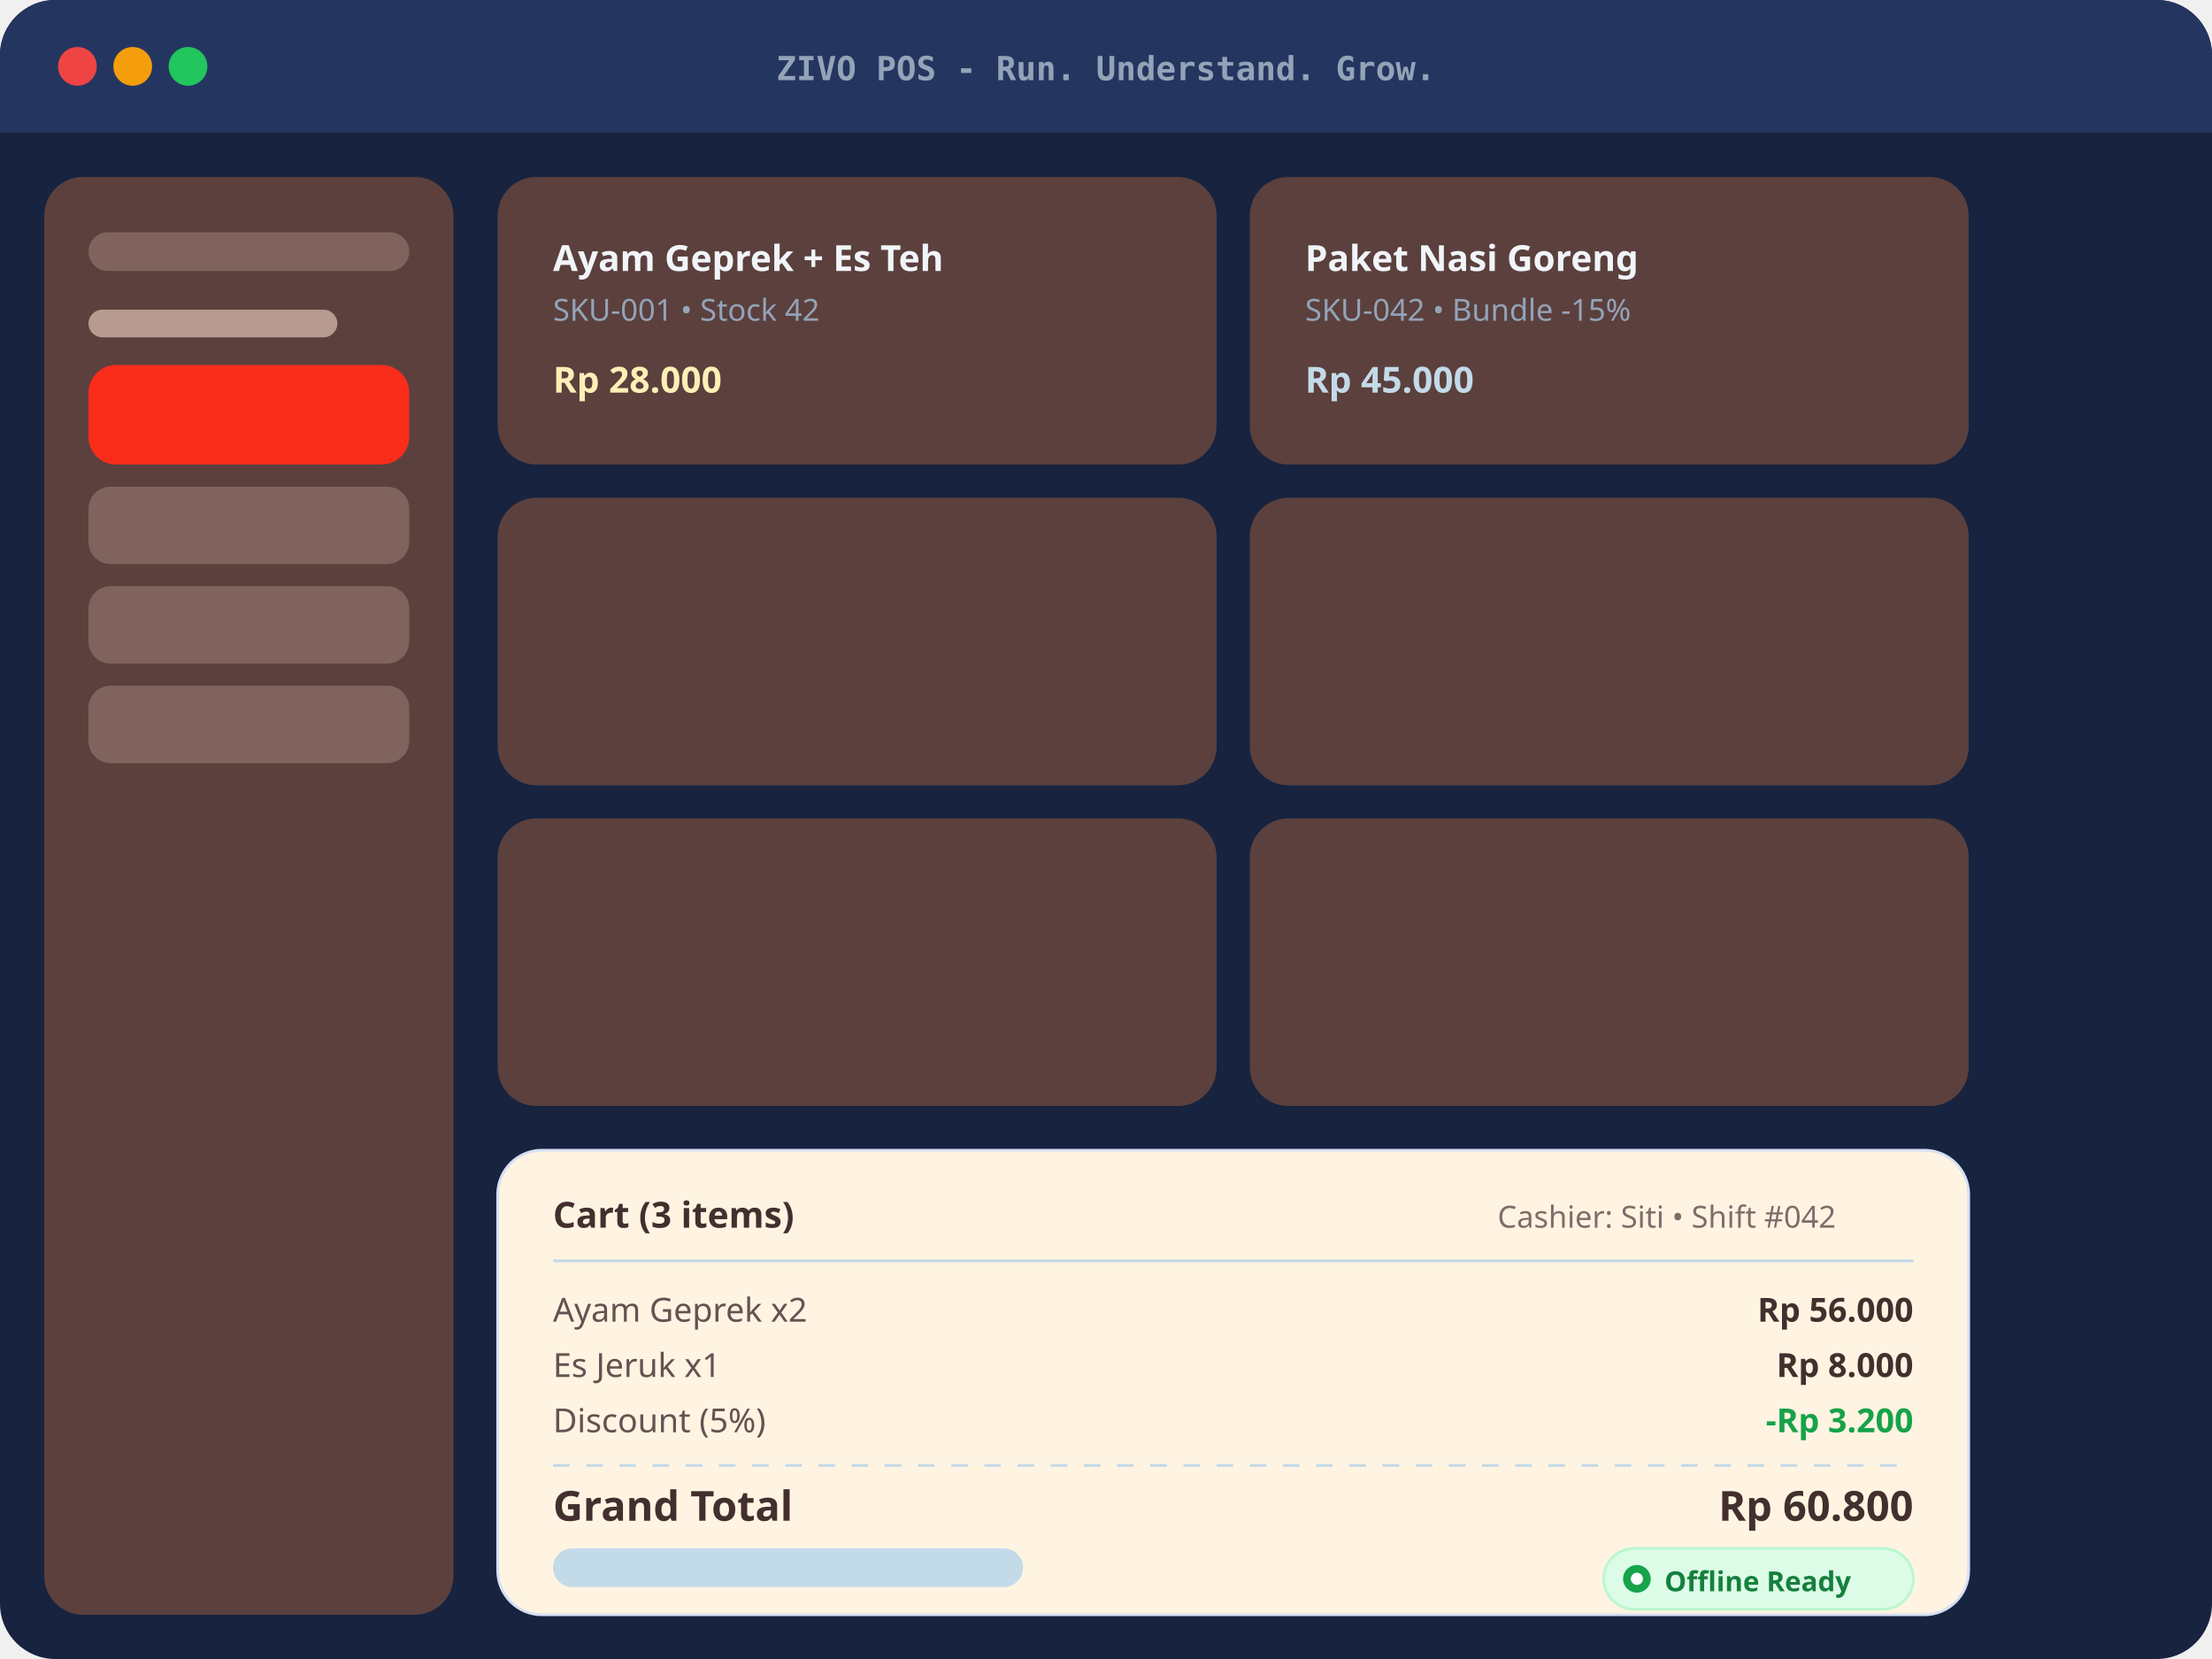
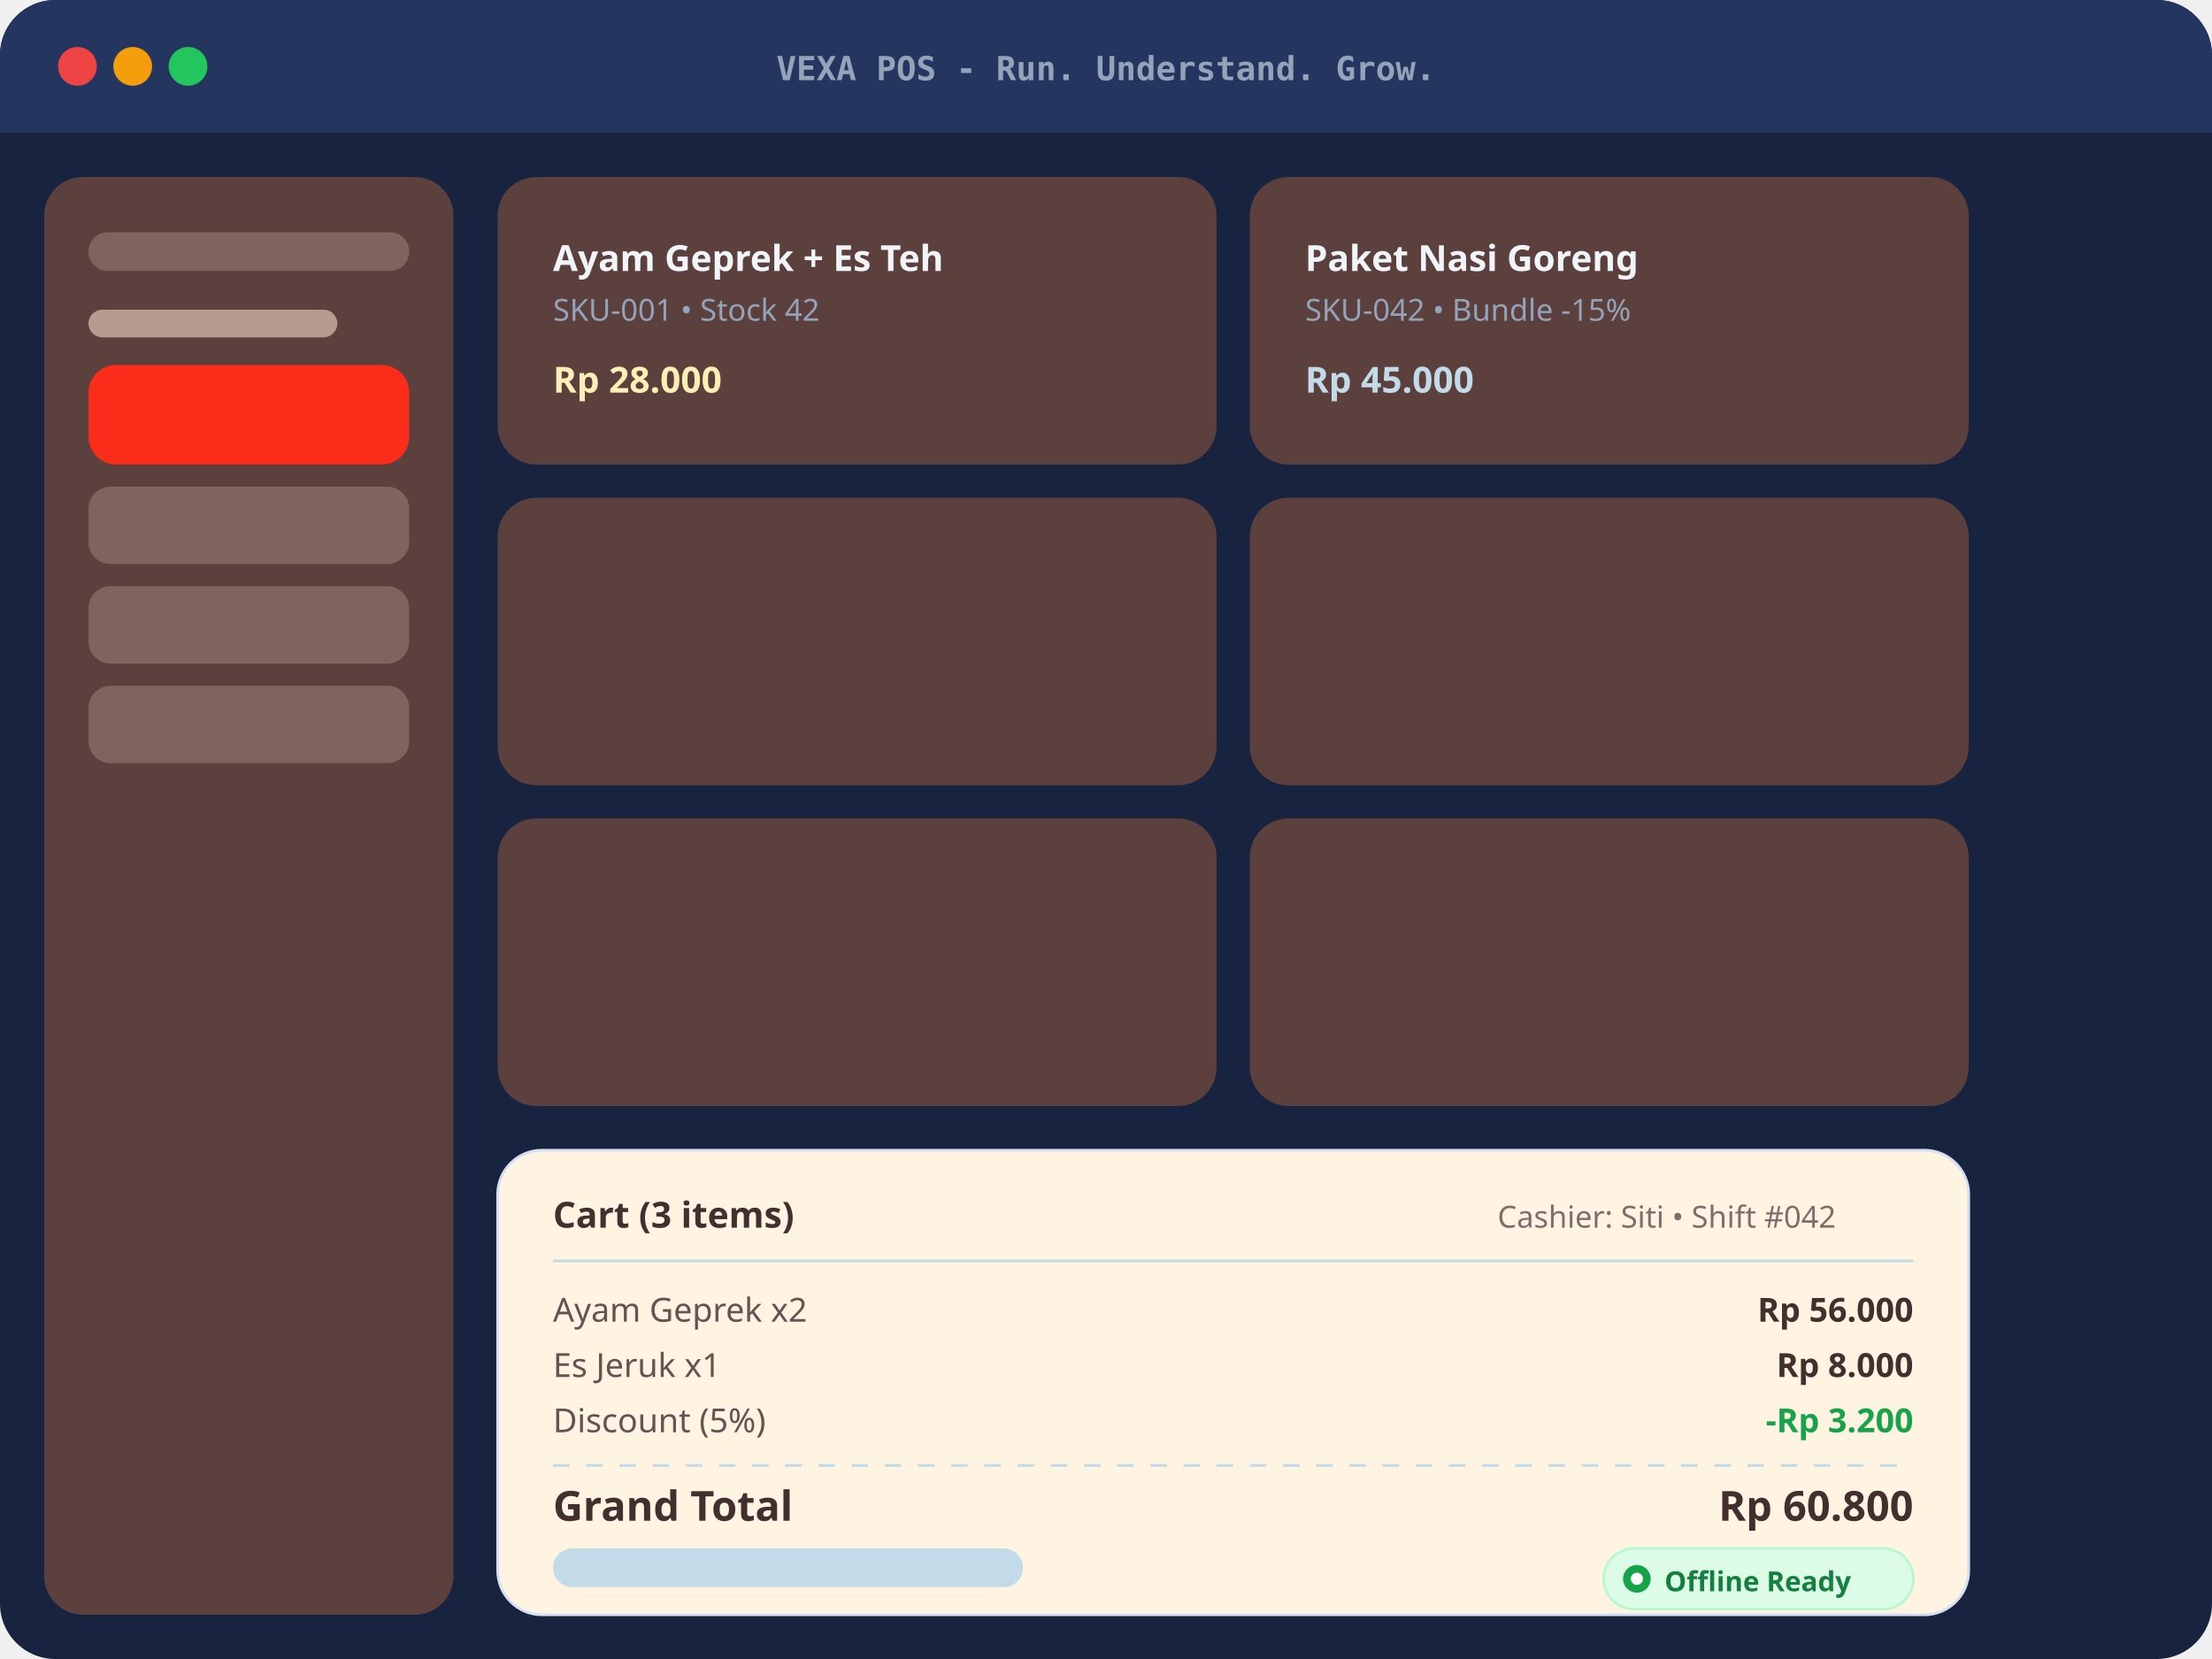
- <svg xmlns="http://www.w3.org/2000/svg" width="800" height="600" viewBox="0 0 800 600" role="img" aria-label="ZIVO POS cashier interface mockup">
+ <svg xmlns="http://www.w3.org/2000/svg" width="800" height="600" viewBox="0 0 800 600" role="img" aria-label="VEXA POS cashier interface mockup">
  <rect width="800" height="600" rx="20" fill="#17233F" />
  <rect x="0" y="0" width="800" height="48" rx="20" fill="#24365F" />
  <rect x="0" y="24" width="800" height="24" fill="#24365F" />
  <circle cx="28" cy="24" r="7" fill="#ef4444" />
  <circle cx="48" cy="24" r="7" fill="#f59e0b" />
  <circle cx="68" cy="24" r="7" fill="#22c55e" />
-   <text x="400" y="29" text-anchor="middle" fill="#94a3b8" font-family="ui-monospace,monospace" font-size="12" font-weight="600">ZIVO POS - Run. Understand. Grow.</text>
+   <text x="400" y="29" text-anchor="middle" fill="#94a3b8" font-family="ui-monospace,monospace" font-size="12" font-weight="600">VEXA POS - Run. Understand. Grow.</text>
  <rect x="16" y="64" width="148" height="520" rx="14" fill="#5B403D" />
  <rect x="32" y="84" width="116" height="14" rx="7" fill="#80635D" />
  <rect x="32" y="112" width="90" height="10" rx="5" fill="#B79B90" />
  <rect x="32" y="132" width="116" height="36" rx="10" fill="#FA2D1A" />
  <rect x="32" y="176" width="116" height="28" rx="8" fill="#80635D" />
  <rect x="32" y="212" width="116" height="28" rx="8" fill="#80635D" />
  <rect x="32" y="248" width="116" height="28" rx="8" fill="#80635D" />
  <g fill="#5B403D">
    <rect x="180" y="64" width="260" height="104" rx="14" />
    <rect x="452" y="64" width="260" height="104" rx="14" />
    <rect x="180" y="180" width="260" height="104" rx="14" />
    <rect x="452" y="180" width="260" height="104" rx="14" />
    <rect x="180" y="296" width="260" height="104" rx="14" />
    <rect x="452" y="296" width="260" height="104" rx="14" />
  </g>
  <g font-family="'Poppins',system-ui,sans-serif">
    <text x="200" y="98" fill="#f1f5f9" font-size="13" font-weight="700">Ayam Geprek + Es Teh</text>
    <text x="200" y="116" fill="#94a3b8" font-size="11">SKU-001 • Stock 42</text>
    <text x="200" y="142" fill="#FEEFB6" font-size="13" font-weight="800">Rp 28.000</text>
    <text x="472" y="98" fill="#f1f5f9" font-size="13" font-weight="700">Paket Nasi Goreng</text>
    <text x="472" y="116" fill="#94a3b8" font-size="11">SKU-042 • Bundle -15%</text>
    <text x="472" y="142" fill="#C3DAE8" font-size="13" font-weight="800">Rp 45.000</text>
  </g>
  <rect x="180" y="416" width="532" height="168" rx="16" fill="#FFF4E2" stroke="#D7E0F3" />
  <text x="200" y="444" fill="#432F2E" font-family="'Poppins',system-ui,sans-serif" font-size="13" font-weight="800">Cart (3 items)</text>
  <text x="664" y="444" fill="#806C6A" font-family="'Poppins',system-ui,sans-serif" font-size="11" text-anchor="end">Cashier: Siti • Shift #042</text>
  <line x1="200" y1="456" x2="692" y2="456" stroke="#C3DAE8" />
  <g font-family="'Poppins',system-ui,sans-serif" font-size="12">
    <text x="200" y="478" fill="#655251">Ayam Geprek x2</text>
    <text x="692" y="478" fill="#432F2E" font-weight="700" text-anchor="end">Rp 56.000</text>
    <text x="200" y="498" fill="#655251">Es Jeruk x1</text>
    <text x="692" y="498" fill="#432F2E" font-weight="700" text-anchor="end">Rp 8.000</text>
    <text x="200" y="518" fill="#655251">Discount (5%)</text>
    <text x="692" y="518" fill="#16a34a" font-weight="600" text-anchor="end">-Rp 3.200</text>
  </g>
  <line x1="200" y1="530" x2="692" y2="530" stroke="#C3DAE8" stroke-dasharray="6 6" />
  <text x="200" y="550" fill="#432F2E" font-family="'Poppins',system-ui,sans-serif" font-size="15" font-weight="800">Grand Total</text>
  <text x="692" y="550" fill="#432F2E" font-family="'Poppins',system-ui,sans-serif" font-size="15" font-weight="800" text-anchor="end">Rp 60.800</text>
  <rect x="200" y="560" width="170" height="14" rx="7" fill="#C3DAE8" />
  <g>
    <rect x="580" y="560" width="112" height="22" rx="11" fill="#dcfce7" stroke="#bbf7d0" />
    <circle cx="592" cy="571" r="5" fill="#16a34a" />
    <circle cx="592" cy="571" r="2.2" fill="#fff" />
    <text x="602" y="575.5" fill="#15803d" font-family="'Poppins',system-ui,sans-serif" font-size="10" font-weight="700">Offline Ready</text>
  </g>
</svg>
